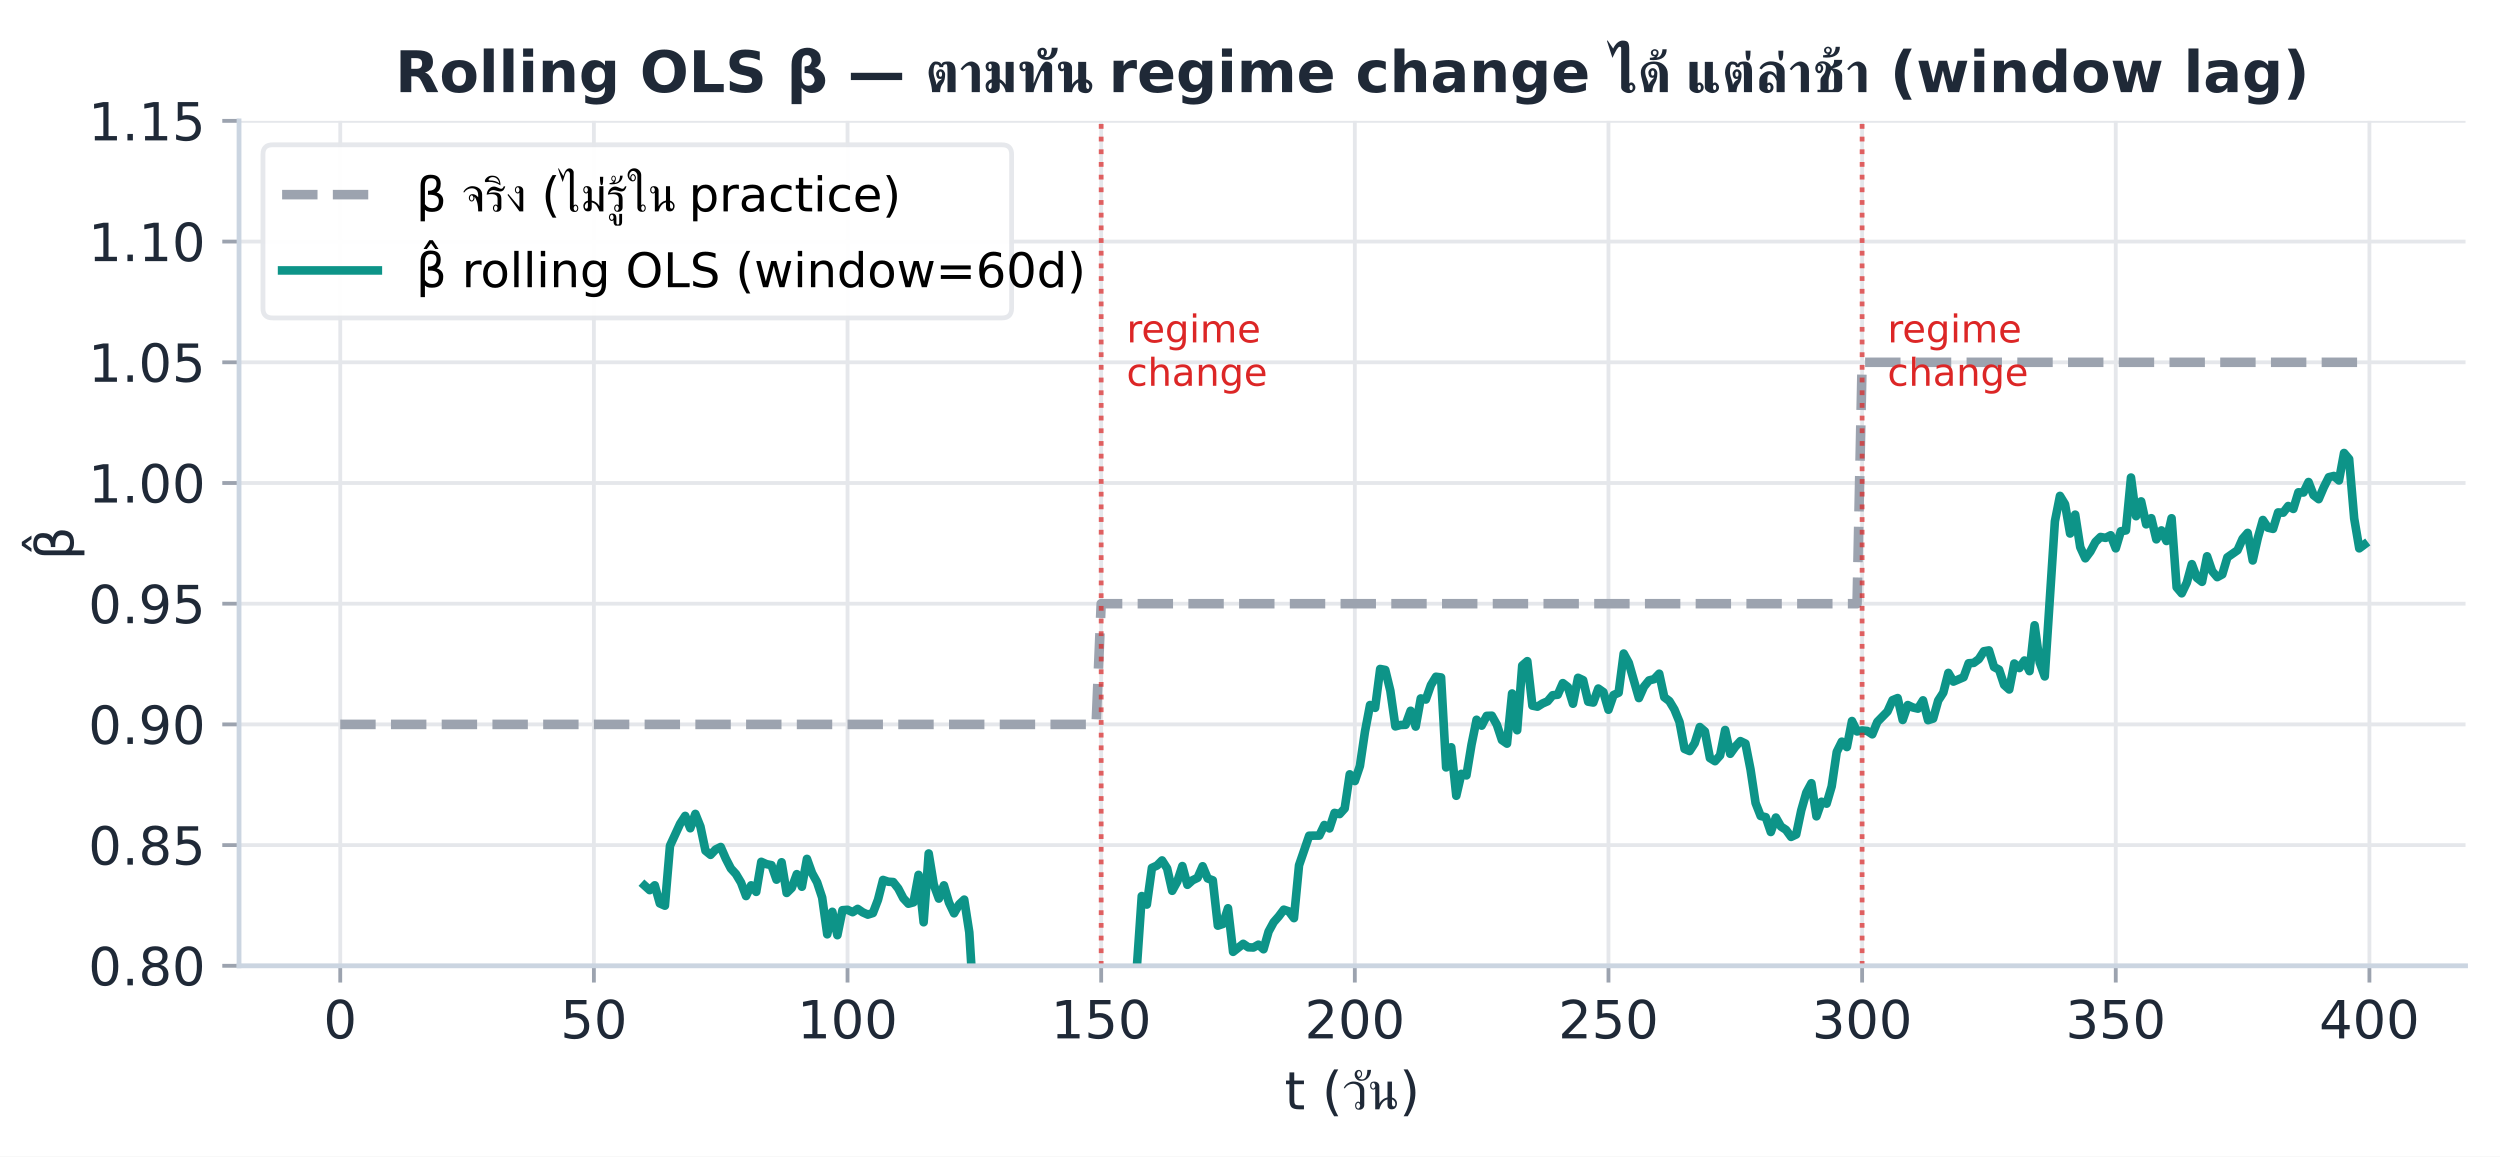
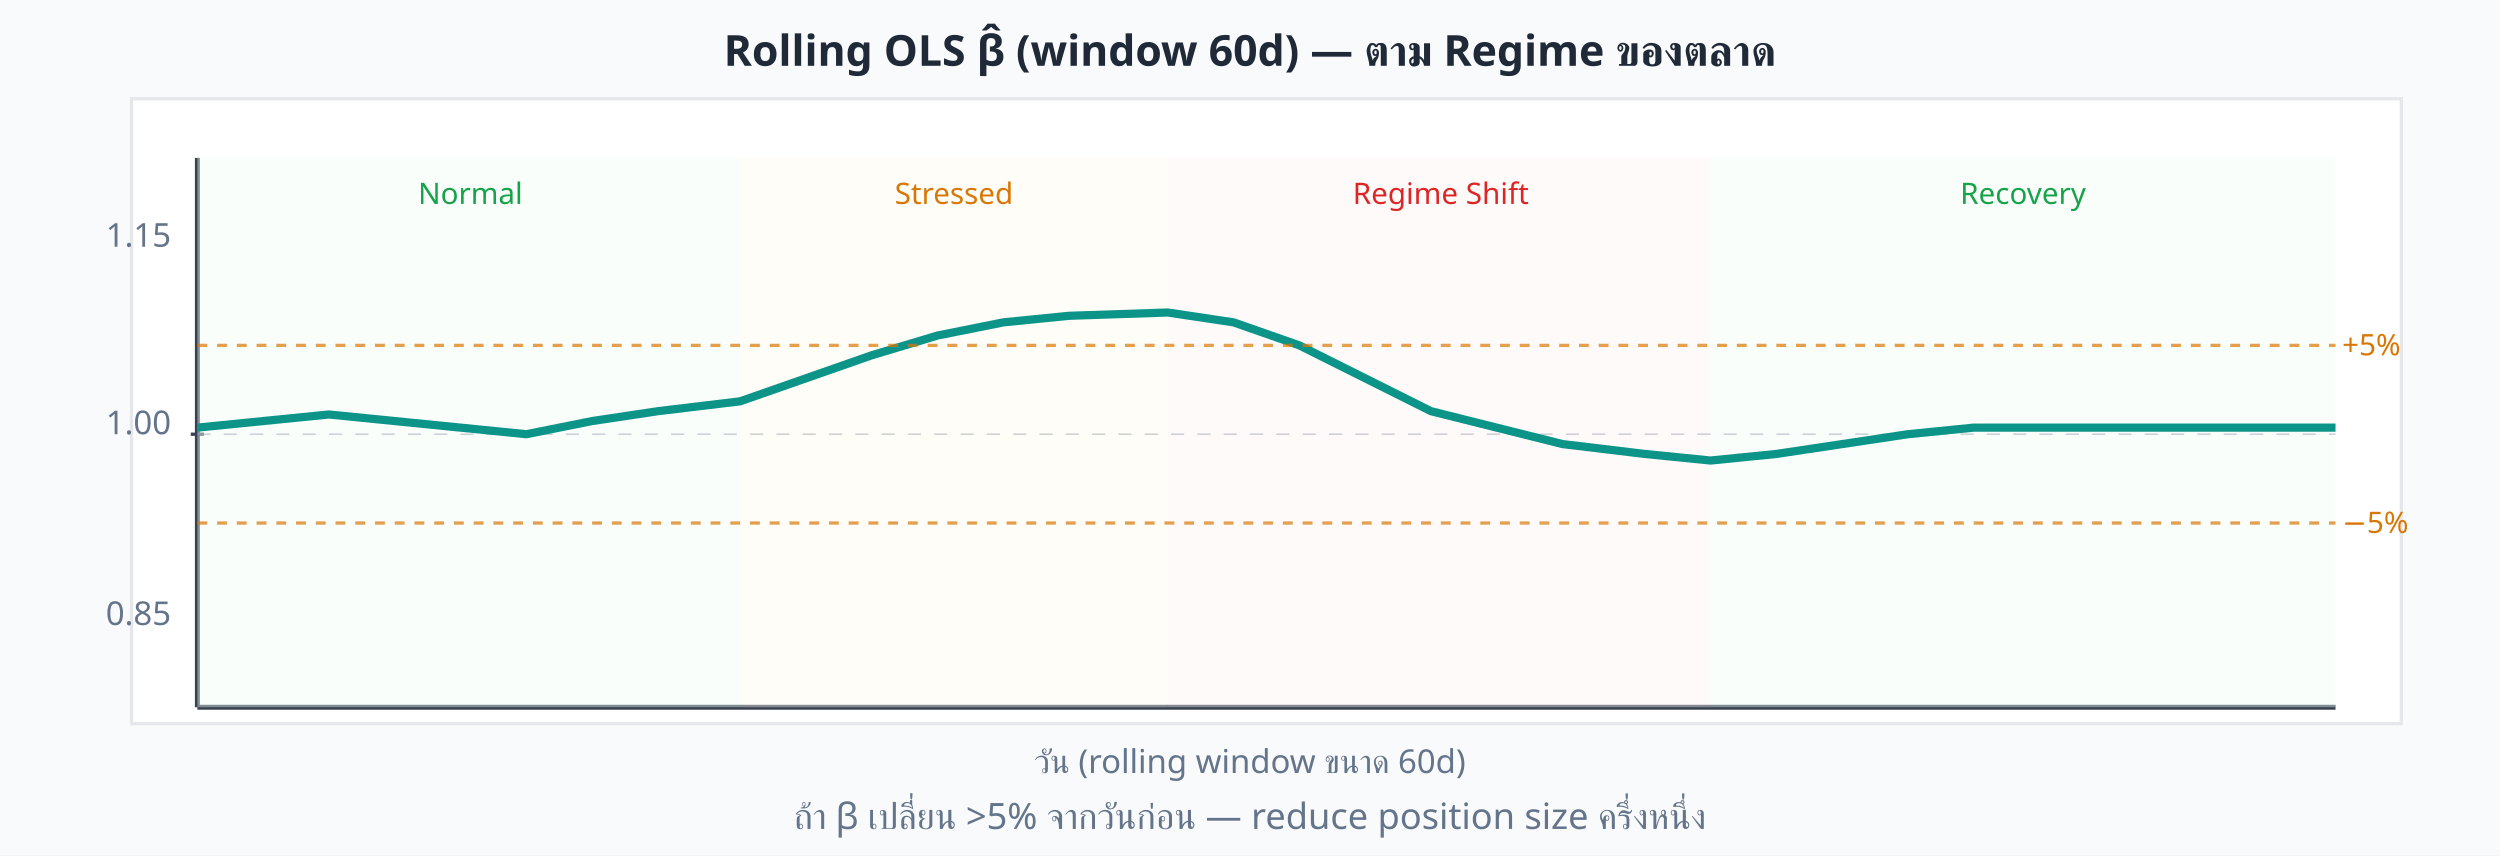
- <svg xmlns="http://www.w3.org/2000/svg" xmlns:xlink="http://www.w3.org/1999/xlink" width="522.378pt" height="241.657pt" viewBox="0 0 522.378 241.657" version="1.1">
-   <defs>
-     <style type="text/css">*{stroke-linejoin: round; stroke-linecap: butt}</style>
-   </defs>
-   <g id="figure_1">
-     <g id="patch_1">
-       <path d="M 0 241.657  L 522.378 241.657  L 522.378 0  L 0 0  z " style="fill: #ffffff" />
-     </g>
-     <g id="axes_1">
-       <g id="patch_2">
-         <path d="M 49.947 201.807  L 515.178 201.807  L 515.178 25.258  L 49.947 25.258  z " style="fill: #ffffff" />
-       </g>
-       <g id="matplotlib.axis_1">
-         <g id="xtick_1">
-           <g id="line2d_1">
-             <path d="M 71.094 201.807  L 71.094 25.258  " clip-path="url(#pb9ce67c3ae)" style="fill: none; stroke: #e5e7eb; stroke-width: 0.8; stroke-linecap: square" />
-           </g>
-           <g id="line2d_2">
-             <defs>
-               <path id="md68cef42b2" d="M 0 0  L 0 3.5  " style="stroke: #9ca3af; stroke-width: 0.8" />
-             </defs>
-             <g>
-               <use xlink:href="#md68cef42b2" x="71.094" y="201.807" style="fill: #9ca3af; stroke: #9ca3af; stroke-width: 0.8" />
-             </g>
-           </g>
-           <g id="text_1">
-             <text style="font-size: 11px; font-family: 'Sarabun', 'DejaVu Sans'; text-anchor: middle; fill: #1f2937" x="71.094" y="216.97" transform="rotate(-0 71.09389 216.9696)">0</text>
-           </g>
-         </g>
-         <g id="xtick_2">
-           <g id="line2d_3">
-             <path d="M 124.094 201.807  L 124.094 25.258  " clip-path="url(#pb9ce67c3ae)" style="fill: none; stroke: #e5e7eb; stroke-width: 0.8; stroke-linecap: square" />
-           </g>
-           <g id="line2d_4">
-             <g>
-               <use xlink:href="#md68cef42b2" x="124.094" y="201.807" style="fill: #9ca3af; stroke: #9ca3af; stroke-width: 0.8" />
-             </g>
-           </g>
-           <g id="text_2">
-             <text style="font-size: 11px; font-family: 'Sarabun', 'DejaVu Sans'; text-anchor: middle; fill: #1f2937" x="124.094" y="216.97" transform="rotate(-0 124.0935 216.9696)">50</text>
-           </g>
-         </g>
-         <g id="xtick_3">
-           <g id="line2d_5">
-             <path d="M 177.093 201.807  L 177.093 25.258  " clip-path="url(#pb9ce67c3ae)" style="fill: none; stroke: #e5e7eb; stroke-width: 0.8; stroke-linecap: square" />
-           </g>
-           <g id="line2d_6">
-             <g>
-               <use xlink:href="#md68cef42b2" x="177.093" y="201.807" style="fill: #9ca3af; stroke: #9ca3af; stroke-width: 0.8" />
-             </g>
-           </g>
-           <g id="text_3">
-             <text style="font-size: 11px; font-family: 'Sarabun', 'DejaVu Sans'; text-anchor: middle; fill: #1f2937" x="177.093" y="216.97" transform="rotate(-0 177.0932 216.9696)">100</text>
-           </g>
-         </g>
-         <g id="xtick_4">
-           <g id="line2d_7">
-             <path d="M 230.093 201.807  L 230.093 25.258  " clip-path="url(#pb9ce67c3ae)" style="fill: none; stroke: #e5e7eb; stroke-width: 0.8; stroke-linecap: square" />
-           </g>
-           <g id="line2d_8">
-             <g>
-               <use xlink:href="#md68cef42b2" x="230.093" y="201.807" style="fill: #9ca3af; stroke: #9ca3af; stroke-width: 0.8" />
-             </g>
-           </g>
-           <g id="text_4">
-             <text style="font-size: 11px; font-family: 'Sarabun', 'DejaVu Sans'; text-anchor: middle; fill: #1f2937" x="230.093" y="216.97" transform="rotate(-0 230.0928 216.9696)">150</text>
-           </g>
-         </g>
-         <g id="xtick_5">
-           <g id="line2d_9">
-             <path d="M 283.092 201.807  L 283.092 25.258  " clip-path="url(#pb9ce67c3ae)" style="fill: none; stroke: #e5e7eb; stroke-width: 0.8; stroke-linecap: square" />
-           </g>
-           <g id="line2d_10">
-             <g>
-               <use xlink:href="#md68cef42b2" x="283.092" y="201.807" style="fill: #9ca3af; stroke: #9ca3af; stroke-width: 0.8" />
-             </g>
-           </g>
-           <g id="text_5">
-             <text style="font-size: 11px; font-family: 'Sarabun', 'DejaVu Sans'; text-anchor: middle; fill: #1f2937" x="283.092" y="216.97" transform="rotate(-0 283.0925 216.9696)">200</text>
-           </g>
-         </g>
-         <g id="xtick_6">
-           <g id="line2d_11">
-             <path d="M 336.092 201.807  L 336.092 25.258  " clip-path="url(#pb9ce67c3ae)" style="fill: none; stroke: #e5e7eb; stroke-width: 0.8; stroke-linecap: square" />
-           </g>
-           <g id="line2d_12">
-             <g>
-               <use xlink:href="#md68cef42b2" x="336.092" y="201.807" style="fill: #9ca3af; stroke: #9ca3af; stroke-width: 0.8" />
-             </g>
-           </g>
-           <g id="text_6">
-             <text style="font-size: 11px; font-family: 'Sarabun', 'DejaVu Sans'; text-anchor: middle; fill: #1f2937" x="336.092" y="216.97" transform="rotate(-0 336.0921 216.9696)">250</text>
-           </g>
-         </g>
-         <g id="xtick_7">
-           <g id="line2d_13">
-             <path d="M 389.092 201.807  L 389.092 25.258  " clip-path="url(#pb9ce67c3ae)" style="fill: none; stroke: #e5e7eb; stroke-width: 0.8; stroke-linecap: square" />
-           </g>
-           <g id="line2d_14">
-             <g>
-               <use xlink:href="#md68cef42b2" x="389.092" y="201.807" style="fill: #9ca3af; stroke: #9ca3af; stroke-width: 0.8" />
-             </g>
-           </g>
-           <g id="text_7">
-             <text style="font-size: 11px; font-family: 'Sarabun', 'DejaVu Sans'; text-anchor: middle; fill: #1f2937" x="389.092" y="216.97" transform="rotate(-0 389.0918 216.9696)">300</text>
-           </g>
-         </g>
-         <g id="xtick_8">
-           <g id="line2d_15">
-             <path d="M 442.091 201.807  L 442.091 25.258  " clip-path="url(#pb9ce67c3ae)" style="fill: none; stroke: #e5e7eb; stroke-width: 0.8; stroke-linecap: square" />
-           </g>
-           <g id="line2d_16">
-             <g>
-               <use xlink:href="#md68cef42b2" x="442.091" y="201.807" style="fill: #9ca3af; stroke: #9ca3af; stroke-width: 0.8" />
-             </g>
-           </g>
-           <g id="text_8">
-             <text style="font-size: 11px; font-family: 'Sarabun', 'DejaVu Sans'; text-anchor: middle; fill: #1f2937" x="442.091" y="216.97" transform="rotate(-0 442.0914 216.9696)">350</text>
-           </g>
-         </g>
-         <g id="xtick_9">
-           <g id="line2d_17">
-             <path d="M 495.091 201.807  L 495.091 25.258  " clip-path="url(#pb9ce67c3ae)" style="fill: none; stroke: #e5e7eb; stroke-width: 0.8; stroke-linecap: square" />
-           </g>
-           <g id="line2d_18">
-             <g>
-               <use xlink:href="#md68cef42b2" x="495.091" y="201.807" style="fill: #9ca3af; stroke: #9ca3af; stroke-width: 0.8" />
-             </g>
-           </g>
-           <g id="text_9">
-             <text style="font-size: 11px; font-family: 'Sarabun', 'DejaVu Sans'; text-anchor: middle; fill: #1f2937" x="495.091" y="216.97" transform="rotate(-0 495.0911 216.9696)">400</text>
-           </g>
-         </g>
-         <g id="text_10">
-           <text style="font-size: 11px; font-family: 'Sarabun', 'DejaVu Sans'; text-anchor: middle; fill: #1f2937" x="282.562" y="231.794" transform="rotate(-0 282.5625 231.7942)">t (วัน)</text>
-         </g>
-       </g>
-       <g id="matplotlib.axis_2">
-         <g id="ytick_1">
-           <g id="line2d_19">
-             <path d="M 49.947 201.807  L 515.178 201.807  " clip-path="url(#pb9ce67c3ae)" style="fill: none; stroke: #e5e7eb; stroke-width: 0.8; stroke-linecap: square" />
-           </g>
-           <g id="line2d_20">
-             <defs>
-               <path id="m08cd8c8743" d="M 0 0  L -3.5 0  " style="stroke: #9ca3af; stroke-width: 0.8" />
-             </defs>
-             <g>
-               <use xlink:href="#m08cd8c8743" x="49.947" y="201.807" style="fill: #9ca3af; stroke: #9ca3af; stroke-width: 0.8" />
-             </g>
-           </g>
-           <g id="text_11">
-             <text style="font-size: 11px; font-family: 'Sarabun', 'DejaVu Sans'; text-anchor: end; fill: #1f2937" x="42.947" y="205.888" transform="rotate(-0 42.94703 205.8884)">0.80</text>
-           </g>
-         </g>
-         <g id="ytick_2">
-           <g id="line2d_21">
-             <path d="M 49.947 176.586  L 515.178 176.586  " clip-path="url(#pb9ce67c3ae)" style="fill: none; stroke: #e5e7eb; stroke-width: 0.8; stroke-linecap: square" />
-           </g>
-           <g id="line2d_22">
-             <g>
-               <use xlink:href="#m08cd8c8743" x="49.947" y="176.586" style="fill: #9ca3af; stroke: #9ca3af; stroke-width: 0.8" />
-             </g>
-           </g>
-           <g id="text_12">
-             <text style="font-size: 11px; font-family: 'Sarabun', 'DejaVu Sans'; text-anchor: end; fill: #1f2937" x="42.947" y="180.667" transform="rotate(-0 42.94703 180.6671)">0.85</text>
-           </g>
-         </g>
-         <g id="ytick_3">
-           <g id="line2d_23">
-             <path d="M 49.947 151.365  L 515.178 151.365  " clip-path="url(#pb9ce67c3ae)" style="fill: none; stroke: #e5e7eb; stroke-width: 0.8; stroke-linecap: square" />
-           </g>
-           <g id="line2d_24">
-             <g>
-               <use xlink:href="#m08cd8c8743" x="49.947" y="151.365" style="fill: #9ca3af; stroke: #9ca3af; stroke-width: 0.8" />
-             </g>
-           </g>
-           <g id="text_13">
-             <text style="font-size: 11px; font-family: 'Sarabun', 'DejaVu Sans'; text-anchor: end; fill: #1f2937" x="42.947" y="155.446" transform="rotate(-0 42.94703 155.4458)">0.90</text>
-           </g>
-         </g>
-         <g id="ytick_4">
-           <g id="line2d_25">
-             <path d="M 49.947 126.143  L 515.178 126.143  " clip-path="url(#pb9ce67c3ae)" style="fill: none; stroke: #e5e7eb; stroke-width: 0.8; stroke-linecap: square" />
-           </g>
-           <g id="line2d_26">
-             <g>
-               <use xlink:href="#m08cd8c8743" x="49.947" y="126.143" style="fill: #9ca3af; stroke: #9ca3af; stroke-width: 0.8" />
-             </g>
-           </g>
-           <g id="text_14">
-             <text style="font-size: 11px; font-family: 'Sarabun', 'DejaVu Sans'; text-anchor: end; fill: #1f2937" x="42.947" y="130.224" transform="rotate(-0 42.94703 130.2245)">0.95</text>
-           </g>
-         </g>
-         <g id="ytick_5">
-           <g id="line2d_27">
-             <path d="M 49.947 100.922  L 515.178 100.922  " clip-path="url(#pb9ce67c3ae)" style="fill: none; stroke: #e5e7eb; stroke-width: 0.8; stroke-linecap: square" />
-           </g>
-           <g id="line2d_28">
-             <g>
-               <use xlink:href="#m08cd8c8743" x="49.947" y="100.922" style="fill: #9ca3af; stroke: #9ca3af; stroke-width: 0.8" />
-             </g>
-           </g>
-           <g id="text_15">
-             <text style="font-size: 11px; font-family: 'Sarabun', 'DejaVu Sans'; text-anchor: end; fill: #1f2937" x="42.947" y="105.003" transform="rotate(-0 42.94703 105.0032)">1.00</text>
-           </g>
-         </g>
-         <g id="ytick_6">
-           <g id="line2d_29">
-             <path d="M 49.947 75.701  L 515.178 75.701  " clip-path="url(#pb9ce67c3ae)" style="fill: none; stroke: #e5e7eb; stroke-width: 0.8; stroke-linecap: square" />
-           </g>
-           <g id="line2d_30">
-             <g>
-               <use xlink:href="#m08cd8c8743" x="49.947" y="75.701" style="fill: #9ca3af; stroke: #9ca3af; stroke-width: 0.8" />
-             </g>
-           </g>
-           <g id="text_16">
-             <text style="font-size: 11px; font-family: 'Sarabun', 'DejaVu Sans'; text-anchor: end; fill: #1f2937" x="42.947" y="79.782" transform="rotate(-0 42.94703 79.78189)">1.05</text>
-           </g>
-         </g>
-         <g id="ytick_7">
-           <g id="line2d_31">
-             <path d="M 49.947 50.479  L 515.178 50.479  " clip-path="url(#pb9ce67c3ae)" style="fill: none; stroke: #e5e7eb; stroke-width: 0.8; stroke-linecap: square" />
-           </g>
-           <g id="line2d_32">
-             <g>
-               <use xlink:href="#m08cd8c8743" x="49.947" y="50.479" style="fill: #9ca3af; stroke: #9ca3af; stroke-width: 0.8" />
-             </g>
-           </g>
-           <g id="text_17">
-             <text style="font-size: 11px; font-family: 'Sarabun', 'DejaVu Sans'; text-anchor: end; fill: #1f2937" x="42.947" y="54.561" transform="rotate(-0 42.94703 54.5606)">1.10</text>
-           </g>
-         </g>
-         <g id="ytick_8">
-           <g id="line2d_33">
-             <path d="M 49.947 25.258  L 515.178 25.258  " clip-path="url(#pb9ce67c3ae)" style="fill: none; stroke: #e5e7eb; stroke-width: 0.8; stroke-linecap: square" />
-           </g>
-           <g id="line2d_34">
-             <g>
-               <use xlink:href="#m08cd8c8743" x="49.947" y="25.258" style="fill: #9ca3af; stroke: #9ca3af; stroke-width: 0.8" />
-             </g>
-           </g>
-           <g id="text_18">
-             <text style="font-size: 11px; font-family: 'Sarabun', 'DejaVu Sans'; text-anchor: end; fill: #1f2937" x="42.947" y="29.339" transform="rotate(-0 42.94703 29.3393)">1.15</text>
-           </g>
-         </g>
-         <g id="text_19">
-           <text style="font-size: 11px; font-family: 'Sarabun', 'DejaVu Sans'; text-anchor: middle; fill: #1f2937" x="15.362" y="113.533" transform="rotate(-90 15.36234 113.5327)">β̂</text>
-         </g>
-       </g>
-       <g id="line2d_35">
-         <path d="M 71.094 151.365  L 229.033 151.365  L 230.093 126.143  L 388.032 126.143  L 389.092 75.701  L 494.031 75.701  L 494.031 75.701  " clip-path="url(#pb9ce67c3ae)" style="fill: none; stroke-dasharray: 7.4,3.2; stroke-dashoffset: 0; stroke: #9ca3af; stroke-width: 2" />
-       </g>
-       <g id="line2d_36">
-         <path d="M 134.693 185.031  L 135.753 185.992  L 136.813 184.989  L 137.873 188.77  L 138.933 189.242  L 139.993 176.729  L 142.113 172.126  L 143.173 170.486  L 144.233 173.06  L 145.293 170.068  L 146.353 172.71  L 147.413 177.758  L 148.473 178.621  L 149.533 177.502  L 150.593 176.979  L 151.653 179.408  L 152.713 181.468  L 153.773 182.631  L 154.833 184.405  L 155.893 187.228  L 156.953 184.994  L 158.013 186.357  L 159.073 180.081  L 160.133 180.56  L 161.193 180.776  L 162.253 183.804  L 163.313 180.176  L 164.373 186.582  L 165.433 185.533  L 166.493 182.657  L 167.553 185.28  L 168.613 179.466  L 169.673 182.425  L 170.733 184.359  L 171.793 187.561  L 172.853 195.222  L 173.913 190.526  L 174.973 195.406  L 176.033 190.188  L 177.093 190.104  L 178.153 190.601  L 179.213 189.913  L 180.273 190.635  L 181.333 191.113  L 182.393 190.783  L 183.453 188.02  L 184.513 183.866  L 185.573 184.232  L 186.633 184.304  L 187.693 185.653  L 188.753 187.689  L 189.813 188.833  L 190.873 188.546  L 191.933 182.805  L 192.993 192.706  L 194.053 178.341  L 195.113 184.855  L 196.173 187.762  L 197.233 184.998  L 198.293 188.6  L 199.353 190.835  L 200.413 188.977  L 201.473 187.978  L 202.533 194.81  L 203.593 211.864  L 204.653 207.424  L 205.713 207.71  L 206.773 213.523  L 207.833 223.517  L 208.893 220.506  L 209.953 219.194  L 211.013 220.717  L 212.073 221.834  L 213.133 220.638  L 214.193 220.625  L 215.253 221.702  L 216.313 222.461  L 217.373 221.443  L 218.433 223.002  L 219.493 220.499  L 220.553 222.147  L 221.613 224.823  L 222.673 227.191  L 223.733 226.97  L 224.793 230.697  L 225.853 231.505  L 226.913 226.254  L 227.973 217.197  L 229.033 217.229  L 230.093 217.129  L 231.153 217.564  L 232.213 216.831  L 233.273 214.964  L 234.333 211.632  L 235.393 210.54  L 236.453 204.424  L 237.513 202.575  L 238.573 187.237  L 239.633 189.011  L 240.693 181.344  L 241.753 180.859  L 242.813 179.791  L 243.873 181.456  L 244.933 186.132  L 245.993 184.209  L 247.053 180.968  L 248.113 184.879  L 249.173 183.937  L 250.233 183.424  L 251.293 181.007  L 252.353 183.551  L 253.413 183.942  L 254.473 193.415  L 255.533 193.057  L 256.593 189.784  L 257.653 198.886  L 259.773 197.213  L 260.833 197.942  L 261.893 197.984  L 262.953 197.388  L 264.013 198.345  L 265.073 194.65  L 266.133 192.701  L 267.193 191.488  L 268.253 190.079  L 269.313 190.435  L 270.373 191.843  L 271.433 180.803  L 273.553 174.621  L 275.673 174.598  L 276.733 172.384  L 277.793 173.1  L 278.853 169.86  L 279.913 170.099  L 280.972 168.923  L 282.032 161.795  L 283.092 163.2  L 284.152 160.056  L 285.212 152.87  L 286.272 147.32  L 287.332 147.899  L 288.392 139.782  L 289.452 139.988  L 290.512 144.336  L 291.572 151.778  L 292.632 151.49  L 293.692 151.449  L 294.752 148.522  L 295.812 151.814  L 296.872 145.94  L 297.932 146.166  L 298.992 143.15  L 300.052 141.406  L 301.112 141.554  L 302.172 160.351  L 303.232 156.145  L 304.292 166.275  L 305.352 161.7  L 306.412 162.023  L 307.472 155.604  L 308.532 150.398  L 309.592 151.626  L 310.652 149.583  L 311.712 149.546  L 312.772 151.444  L 313.832 154.644  L 314.892 155.381  L 315.952 144.908  L 317.012 152.58  L 318.072 139.067  L 319.132 138.152  L 320.192 147.44  L 321.252 147.656  L 322.312 146.996  L 323.372 146.533  L 324.432 145.274  L 325.492 145.163  L 326.552 142.741  L 327.612 143.559  L 328.672 147.044  L 329.732 141.625  L 330.792 142.121  L 331.852 146.617  L 332.912 146.798  L 333.972 143.874  L 335.032 144.624  L 336.092 148.299  L 337.152 145.227  L 338.212 144.745  L 339.272 136.563  L 340.332 138.494  L 342.452 145.863  L 343.512 143.477  L 344.572 142.174  L 345.632 141.906  L 346.692 140.772  L 347.752 145.681  L 348.812 146.487  L 349.872 148.252  L 350.932 150.853  L 351.992 156.488  L 353.052 156.933  L 354.112 155.288  L 355.172 151.919  L 356.232 152.831  L 357.292 158.399  L 358.352 159.048  L 359.412 157.852  L 360.472 152.532  L 361.532 157.505  L 362.592 156.026  L 363.652 154.857  L 364.712 155.371  L 365.772 160.776  L 366.832 167.79  L 367.892 170.5  L 368.952 170.75  L 370.012 173.846  L 371.072 170.833  L 372.132 172.705  L 373.192 173.402  L 374.252 174.868  L 375.312 174.37  L 376.372 169.336  L 377.432 165.626  L 378.492 163.656  L 379.552 170.567  L 380.612 167.529  L 381.672 167.923  L 382.732 164.309  L 383.792 157.108  L 384.852 154.969  L 385.912 156.092  L 386.972 150.662  L 388.032 152.832  L 389.092 152.633  L 390.152 152.731  L 391.212 153.433  L 392.272 150.841  L 394.392 148.669  L 395.452 146.304  L 396.512 145.865  L 397.572 150.436  L 398.632 147.328  L 399.692 147.825  L 400.752 148.073  L 401.812 146.342  L 402.872 150.485  L 403.932 150.153  L 404.992 146.375  L 406.052 144.732  L 407.112 140.605  L 408.172 142.417  L 410.292 141.51  L 411.352 138.59  L 412.412 138.509  L 413.472 137.729  L 414.532 136.084  L 415.592 135.899  L 416.652 139.367  L 417.712 139.933  L 418.772 143.117  L 419.832 144.065  L 420.892 138.646  L 421.952 139.589  L 423.012 138.02  L 424.072 140.233  L 425.132 130.65  L 426.192 138.409  L 427.252 141.337  L 429.372 108.941  L 430.432 103.619  L 431.491 105.36  L 432.551 111.477  L 433.611 107.534  L 434.671 114.342  L 435.731 116.655  L 436.791 115.236  L 437.851 113.239  L 438.911 112.2  L 439.971 112.389  L 441.031 111.844  L 442.091 114.576  L 443.151 111.007  L 444.211 110.828  L 445.271 99.786  L 446.331 107.859  L 447.391 104.766  L 448.451 109.562  L 449.511 108.278  L 450.571 112.695  L 451.631 110.834  L 452.691 113.042  L 453.751 108.292  L 454.811 122.713  L 455.871 123.97  L 456.931 121.749  L 457.991 117.884  L 459.051 120.739  L 460.111 121.573  L 461.171 116.241  L 462.231 119.333  L 463.291 120.593  L 464.351 120.019  L 465.411 116.461  L 467.531 114.975  L 468.591 112.579  L 469.651 111.35  L 470.711 117.11  L 471.771 112.414  L 472.831 108.655  L 473.891 110.261  L 474.951 110.508  L 476.011 107.075  L 477.071 107.122  L 478.131 105.736  L 479.191 106.34  L 480.251 102.872  L 481.311 102.91  L 482.371 100.722  L 483.431 103.479  L 484.491 104.3  L 485.551 101.818  L 486.611 99.711  L 487.671 99.454  L 488.731 100.391  L 489.791 94.656  L 490.851 95.912  L 491.911 108.34  L 492.971 114.576  L 494.031 113.783  L 494.031 113.783  " clip-path="url(#pb9ce67c3ae)" style="fill: none; stroke: #0d9488; stroke-width: 1.8; stroke-linecap: square" />
-       </g>
-       <g id="line2d_37">
-         <path d="M 230.093 201.807  L 230.093 25.258  " clip-path="url(#pb9ce67c3ae)" style="fill: none; stroke-dasharray: 1,1.65; stroke-dashoffset: 0; stroke: #dc2626; stroke-opacity: 0.7" />
-       </g>
-       <g id="line2d_38">
-         <path d="M 389.092 201.807  L 389.092 25.258  " clip-path="url(#pb9ce67c3ae)" style="fill: none; stroke-dasharray: 1,1.65; stroke-dashoffset: 0; stroke: #dc2626; stroke-opacity: 0.7" />
-       </g>
-       <g id="patch_3">
-         <path d="M 49.947 201.807  L 49.947 25.258  " style="fill: none; stroke: #cbd5e1; stroke-linejoin: miter; stroke-linecap: square" />
-       </g>
-       <g id="patch_4">
-         <path d="M 49.947 201.807  L 515.178 201.807  " style="fill: none; stroke: #cbd5e1; stroke-linejoin: miter; stroke-linecap: square" />
-       </g>
-       <g id="text_20">
-         <text style="font-size: 8px; font-family: 'Sarabun', 'DejaVu Sans'; fill: #dc2626" transform="translate(235.3928 71.54845)">regime</text>
-         <text style="font-size: 8px; font-family: 'Sarabun', 'DejaVu Sans'; fill: #dc2626" transform="translate(235.3928 80.6082)">change</text>
-       </g>
-       <g id="text_21">
-         <text style="font-size: 8px; font-family: 'Sarabun', 'DejaVu Sans'; fill: #dc2626" transform="translate(394.3917 71.54845)">regime</text>
-         <text style="font-size: 8px; font-family: 'Sarabun', 'DejaVu Sans'; fill: #dc2626" transform="translate(394.3917 80.6082)">change</text>
-       </g>
-       <g id="text_22">
-         <text style="font-weight: 700; font-size: 12px; font-family: 'Sarabun', 'DejaVu Sans'; text-anchor: middle; fill: #1f2937" x="282.562" y="19.258" transform="rotate(-0 282.5625 19.25812)">Rolling OLS β — ตามทัน regime change ได้ แต่ล่าช้า (window lag)</text>
-       </g>
-       <g id="legend_1">
-         <g id="patch_5">
-           <path d="M 56.947 66.428  L 209.377 66.428  Q 211.377 66.428 211.377 64.428  L 211.377 32.258  Q 211.377 30.258 209.377 30.258  L 56.947 30.258  Q 54.947 30.258 54.947 32.258  L 54.947 64.428  Q 54.947 66.428 56.947 66.428  z " style="fill: #ffffff; opacity: 0.95; stroke: #e5e7eb; stroke-linejoin: miter" />
-         </g>
-         <g id="line2d_39">
-           <path d="M 58.947 40.667  L 68.947 40.667  L 78.947 40.667  " style="fill: none; stroke-dasharray: 7.4,3.2; stroke-dashoffset: 0; stroke: #9ca3af; stroke-width: 2" />
-         </g>
-         <g id="text_23">
-           <text style="font-size: 10px; font-family: 'Sarabun', 'DejaVu Sans'; text-anchor: start" x="86.947" y="44.167" transform="rotate(-0 86.94703 44.1675)">β จริง (ไม่รู้ใน practice)</text>
-         </g>
-         <g id="line2d_40">
-           <path d="M 58.947 56.508  L 68.947 56.508  L 78.947 56.508  " style="fill: none; stroke: #0d9488; stroke-width: 1.8; stroke-linecap: square" />
-         </g>
-         <g id="text_24">
-           <text style="font-size: 10px; font-family: 'Sarabun', 'DejaVu Sans'; text-anchor: start" x="86.947" y="60.008" transform="rotate(-0 86.94703 60.00812)">β̂ rolling OLS (window=60d)</text>
-         </g>
-       </g>
-     </g>
-   </g>
-   <defs>
-     <clipPath id="pb9ce67c3ae">
-       <rect x="49.947" y="25.258" width="465.231" height="176.549" />
-     </clipPath>
-   </defs>
+ <svg xmlns="http://www.w3.org/2000/svg" viewBox="0 0 760 260" font-family="sans-serif">
+   <rect width="760" height="260" fill="#f9fafb" />
+   <text x="380" y="20" text-anchor="middle" font-size="13" fill="#1f2937" font-weight="700">Rolling OLS β̂ (window 60d) — ตาม Regime ของตลาด</text>
+   <rect x="40" y="30" width="690" height="190" fill="white" stroke="#e5e7eb" />
+   <line x1="60" y1="215" x2="710" y2="215" stroke="#374151" stroke-width="1.5" />
+   <line x1="60" y1="215" x2="60" y2="48" stroke="#374151" stroke-width="1.5" />
+   <text x="380" y="235" text-anchor="middle" font-size="10" fill="#64748b">วัน (rolling window ขนาด 60d)</text>
+   <text x="52" y="75" text-anchor="end" font-size="10" fill="#64748b">1.15</text>
+   <text x="52" y="132" text-anchor="end" font-size="10" fill="#64748b">1.00</text>
+   <text x="52" y="190" text-anchor="end" font-size="10" fill="#64748b">0.85</text>
+   <line x1="58" y1="132" x2="62" y2="132" stroke="#374151" stroke-width="1" />
+   <line x1="60" y1="132" x2="710" y2="132" stroke="#64748b" stroke-width="0.5" stroke-dasharray="4,4" opacity="0.5" />
+   <rect x="60" y="48" width="165" height="167" fill="#f0fdf4" opacity="0.4" />
+   <rect x="225" y="48" width="130" height="167" fill="#fffbeb" opacity="0.4" />
+   <rect x="355" y="48" width="165" height="167" fill="#fef2f2" opacity="0.4" />
+   <rect x="520" y="48" width="190" height="167" fill="#f0fdf4" opacity="0.4" />
+   <text x="143" y="62" text-anchor="middle" font-size="9" fill="#16a34a">Normal</text>
+   <text x="290" y="62" text-anchor="middle" font-size="9" fill="#d97706">Stressed</text>
+   <text x="438" y="62" text-anchor="middle" font-size="9" fill="#dc2626">Regime Shift</text>
+   <text x="615" y="62" text-anchor="middle" font-size="9" fill="#16a34a">Recovery</text>
+   <polyline points="60,130 80,128 100,126 120,128 140,130 160,132 180,128 200,125 225,122 245,115 265,108 285,102 305,98 325,96 355,95 375,98 395,105 415,115 435,125 455,130 475,135 500,138 520,140 540,138 560,135 580,132 600,130 625,130 650,130 680,130 710,130" fill="none" stroke="#0d9488" stroke-width="2.5" />
+   <line x1="60" y1="105" x2="710" y2="105" stroke="#d97706" stroke-width="1" stroke-dasharray="3,3" opacity="0.7" />
+   <line x1="60" y1="159" x2="710" y2="159" stroke="#d97706" stroke-width="1" stroke-dasharray="3,3" opacity="0.7" />
+   <text x="712" y="108" font-size="9" fill="#d97706">+5%</text>
+   <text x="712" y="162" font-size="9" fill="#d97706">−5%</text>
+   <text x="380" y="252" text-anchor="middle" font-size="11" fill="#64748b">ถ้า β เปลี่ยน &gt;5% จากวันก่อน — reduce position size ครึ่งหนึ่ง</text>
</svg>
